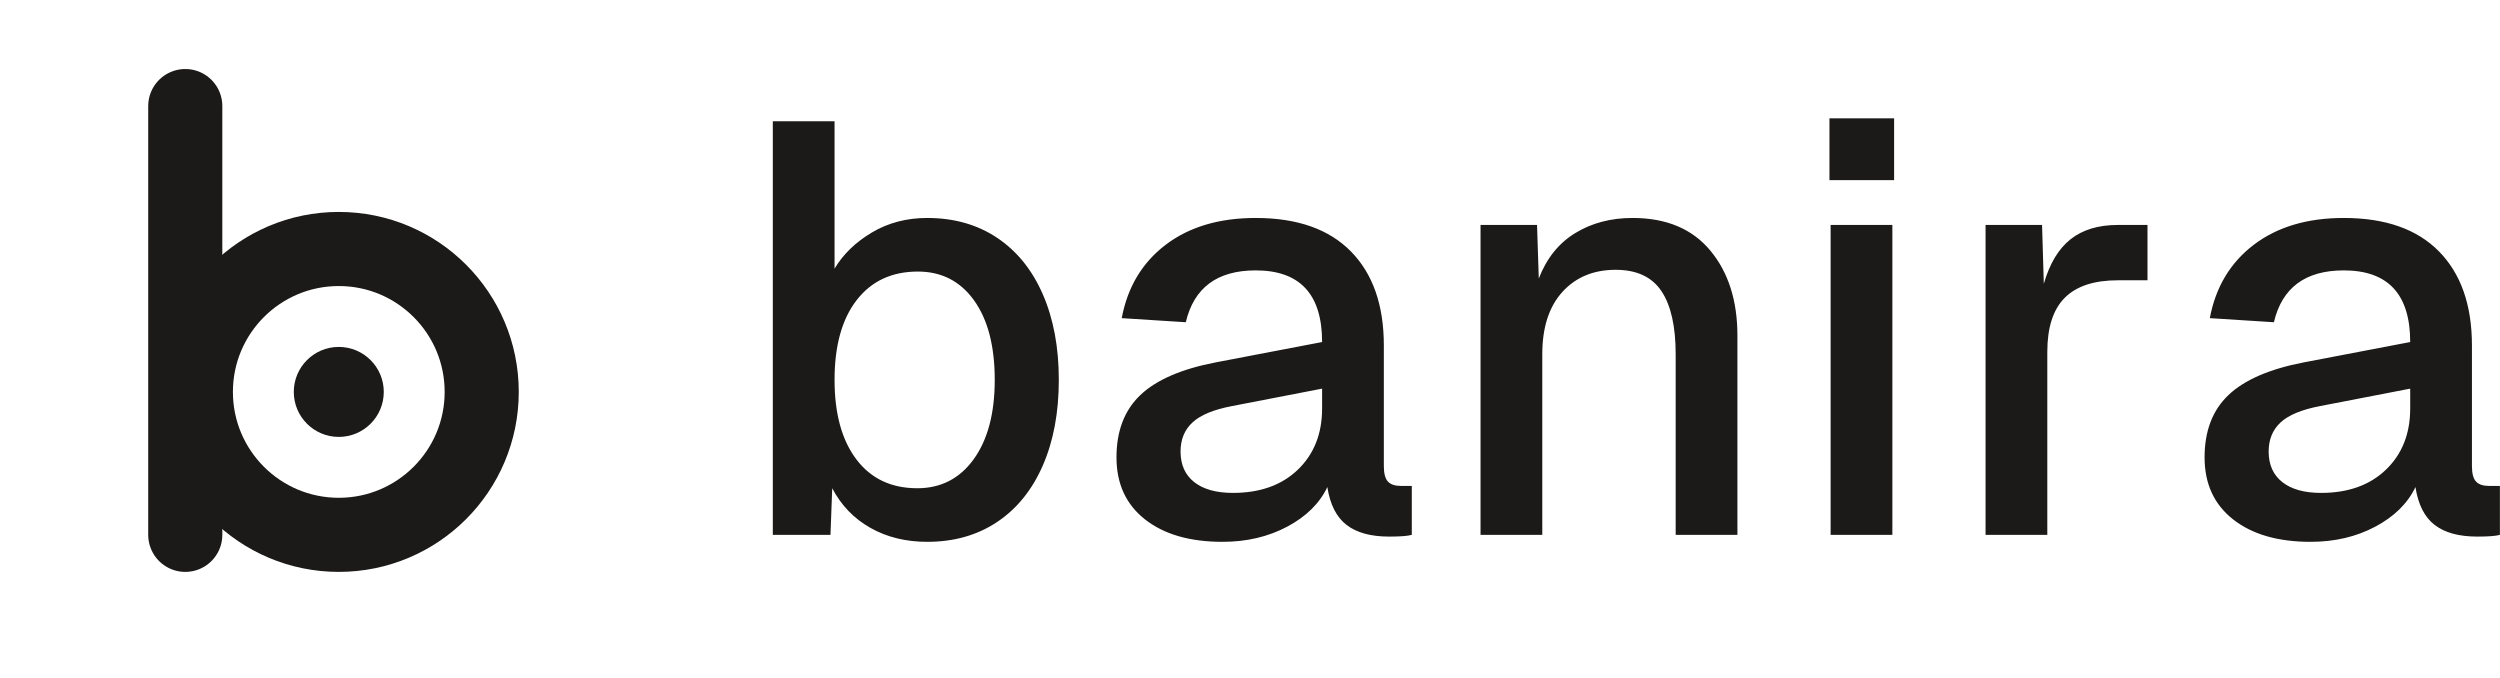
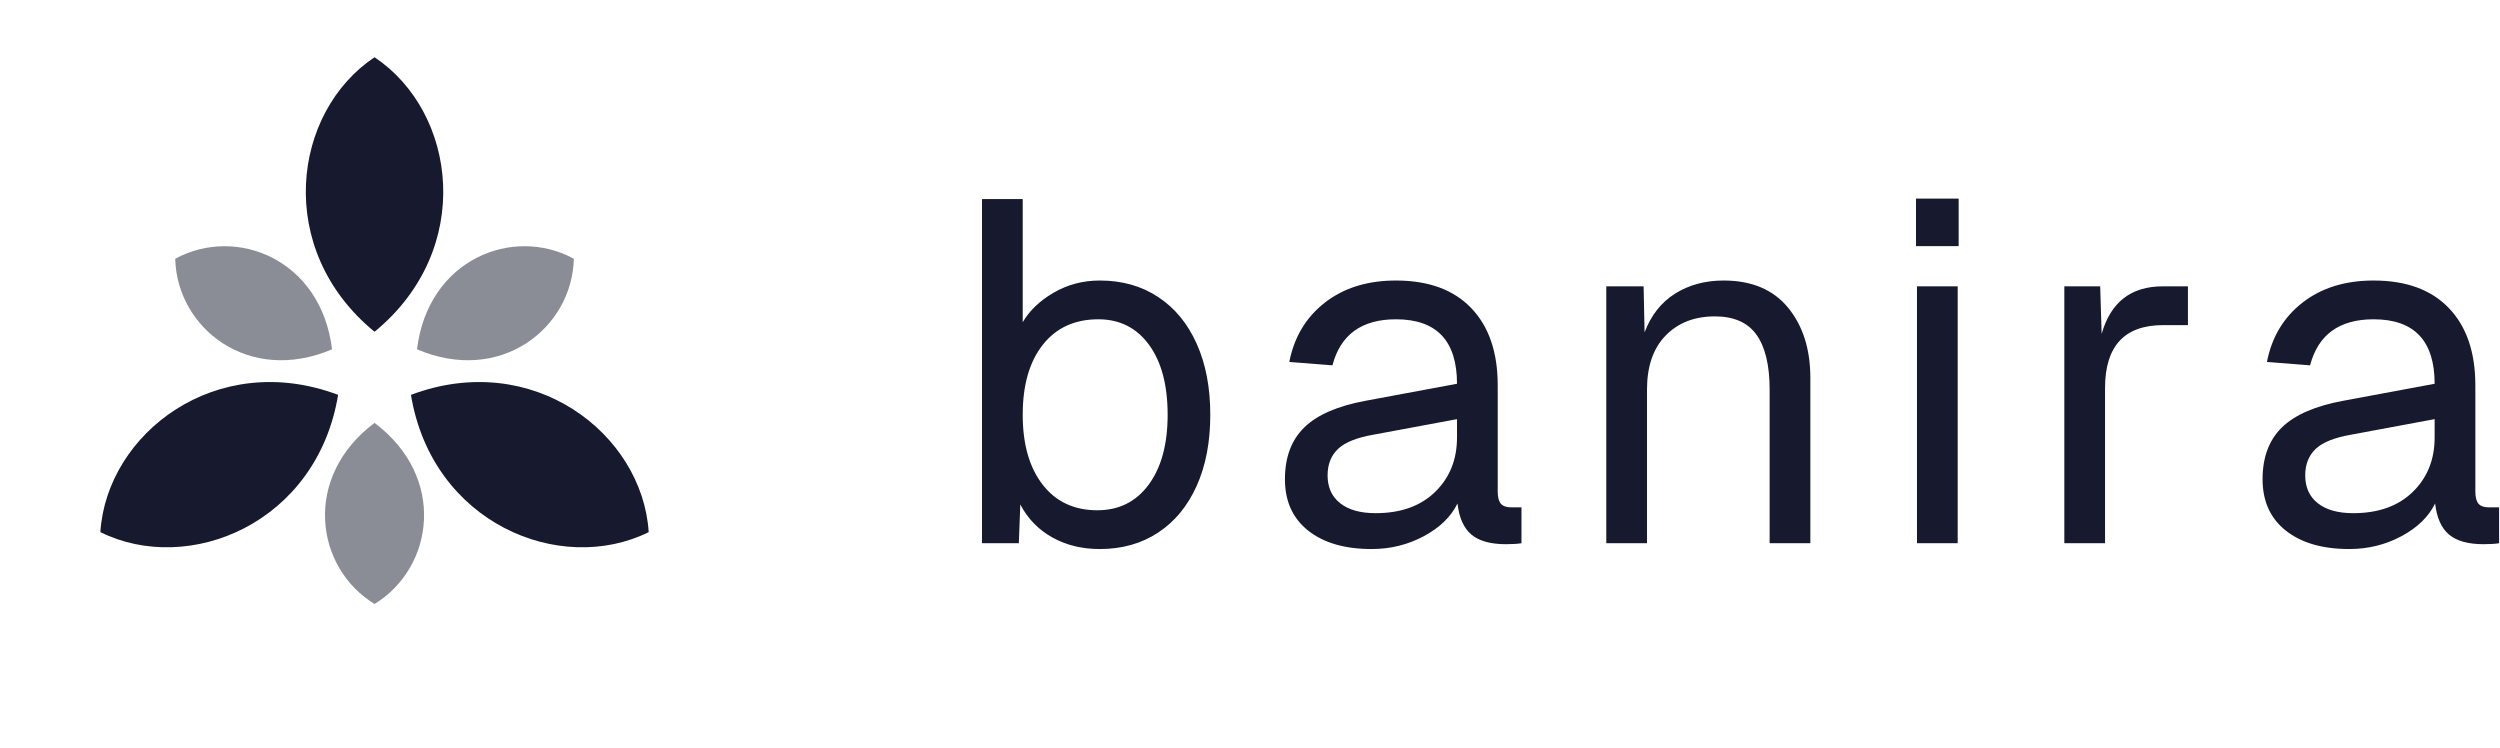
- <svg xmlns="http://www.w3.org/2000/svg" viewBox="0 0 236.14 64.00" width="236" height="64" role="img" aria-label="Banira">
+ <svg xmlns="http://www.w3.org/2000/svg" viewBox="0 0 213.88 64.00" width="214" height="64" role="img" aria-label="Banira">
  <g transform="translate(0 0) scale(1.0)">
-     <line x1="17.5" y1="10" x2="17.5" y2="50.5" stroke="#1B1A18" stroke-width="7" stroke-linecap="round" />
-     <circle cx="32" cy="37" r="13.5" fill="none" stroke="#1B1A18" stroke-width="7" />
-     <circle cx="32" cy="37" r="4.25" fill="#1B1A18" />
+     <g fill="#171A2E80">
+       <g transform="translate(32 32) rotate(60)">
+         <path d="M0 -4.20 C6.20 -8.85 5.08 -16.60 0 -19.70 C-5.08 -16.60 -6.20 -8.85 0 -4.20Z" />
+       </g>
+       <g transform="translate(32 32) rotate(180)">
+         <path d="M0 -4.20 C6.20 -8.85 5.08 -16.60 0 -19.70 C-5.08 -16.60 -6.20 -8.85 0 -4.20Z" />
+       </g>
+       <g transform="translate(32 32) rotate(300)">
+         <path d="M0 -4.20 C6.20 -8.85 5.08 -16.60 0 -19.70 C-5.08 -16.60 -6.20 -8.85 0 -4.20Z" />
+       </g>
+     </g>
+     <g fill="#171A2E">
+       <g transform="translate(32 32) rotate(0)">
+         <path d="M0 -3.60 C8.60 -10.65 7.05 -22.40 0 -27.10 C-7.05 -22.40 -8.60 -10.65 0 -3.60Z" />
+       </g>
+       <g transform="translate(32 32) rotate(120)">
+         <path d="M0 -3.60 C8.60 -10.65 7.05 -22.40 0 -27.10 C-7.05 -22.40 -8.60 -10.65 0 -3.60Z" />
+       </g>
+       <g transform="translate(32 32) rotate(240)">
+         <path d="M0 -3.60 C8.60 -10.65 7.05 -22.40 0 -27.10 C-7.05 -22.40 -8.60 -10.65 0 -3.60Z" />
+       </g>
+     </g>
  </g>
-   <path transform="translate(68.87 50.50) scale(0.05502)" d="M177 -80 174 0H75V-710H181V-457Q203 -494 245.0 -519.0Q287 -544 340 -544Q409 -544 460.0 -510.0Q511 -476 538.5 -413.0Q566 -350 566 -266Q566 -182 538.5 -119.0Q511 -56 460.0 -22.0Q409 12 340 12Q285 12 242.5 -12.0Q200 -36 177 -80ZM456 -266Q456 -353 420.5 -402.5Q385 -452 324 -452Q257 -452 219.0 -403.0Q181 -354 181 -266Q181 -179 218.5 -129.5Q256 -80 323 -80Q384 -80 420.0 -130.0Q456 -180 456 -266ZM665.0 -133Q665.0 -201 706.0 -240.0Q747.0 -279 835.0 -296L1018.0 -331Q1018.0 -454 904.0 -454Q805.0 -454 784.0 -365L674.0 -372Q689.0 -452 749.5 -498.0Q810.0 -544 904.0 -544Q1011.0 -544 1067.5 -486.5Q1124.0 -429 1124.0 -325V-118Q1124.0 -99 1131.0 -91.5Q1138.0 -84 1153.0 -84H1172.0V0Q1162.0 3 1133.0 3Q1086.0 3 1060.0 -17.0Q1034.0 -37 1027.0 -82Q1007.0 -40 958.0 -14.0Q909.0 12 847.0 12Q763.0 12 714.0 -26.5Q665.0 -65 665.0 -133ZM1018.0 -217V-251L863.0 -221Q816.0 -212 795.5 -193.0Q775.0 -174 775.0 -143Q775.0 -109 798.5 -90.5Q822.0 -72 865.0 -72Q935.0 -72 976.5 -112.0Q1018.0 -152 1018.0 -217ZM1290.0 -532H1387.0L1390.0 -440Q1410.0 -492 1452.5 -518.0Q1495.0 -544 1551.0 -544Q1638.0 -544 1684.5 -488.0Q1731.0 -432 1731.0 -342V0H1625.0V-310Q1625.0 -382 1600.5 -418.5Q1576.0 -455 1522.0 -455Q1465.0 -455 1430.5 -417.0Q1396.0 -379 1396.0 -310V0H1290.0ZM1891.0 -532H1997.0V0H1891.0ZM1889.0 -715H2000.0V-609H1889.0ZM2157.0 -532H2254.0L2257.0 -431Q2272.0 -483 2303.0 -507.5Q2334.0 -532 2384.0 -532H2435.0V-437H2384.0Q2323.0 -437 2293.0 -407.0Q2263.0 -377 2263.0 -314V0H2157.0ZM2533.0 -133Q2533.0 -201 2574.0 -240.0Q2615.0 -279 2703.0 -296L2886.0 -331Q2886.0 -454 2772.0 -454Q2673.0 -454 2652.0 -365L2542.0 -372Q2557.0 -452 2617.5 -498.0Q2678.0 -544 2772.0 -544Q2879.0 -544 2935.5 -486.5Q2992.0 -429 2992.0 -325V-118Q2992.0 -99 2999.0 -91.5Q3006.0 -84 3021.0 -84H3040.0V0Q3030.0 3 3001.0 3Q2954.0 3 2928.0 -17.0Q2902.0 -37 2895.0 -82Q2875.0 -40 2826.0 -14.0Q2777.0 12 2715.0 12Q2631.0 12 2582.0 -26.5Q2533.0 -65 2533.0 -133ZM2886.0 -217V-251L2731.0 -221Q2684.0 -212 2663.5 -193.0Q2643.0 -174 2643.0 -143Q2643.0 -109 2666.5 -90.5Q2690.0 -72 2733.0 -72Q2803.0 -72 2844.5 -112.0Q2886.0 -152 2886.0 -217Z" fill="#1B1A18" />
+   <path transform="translate(80.68 46.50) scale(0.04149)" d="M159 -80 156 0H80V-710H164V-456Q185 -492 228.0 -517.0Q271 -542 323 -542Q392 -542 443.5 -508.0Q495 -474 523.0 -411.5Q551 -349 551 -265Q551 -181 523.0 -118.5Q495 -56 443.5 -22.0Q392 12 323 12Q268 12 225.0 -12.0Q182 -36 159 -80ZM463 -265Q463 -357 424.5 -409.5Q386 -462 320 -462Q247 -462 205.5 -409.5Q164 -357 164 -265Q164 -174 205.0 -121.0Q246 -68 318 -68Q385 -68 424.0 -121.0Q463 -174 463 -265ZM705.0 -132Q705.0 -200 745.0 -239.0Q785.0 -278 872.0 -294L1060.0 -329Q1060.0 -462 934.0 -462Q828.0 -462 803.0 -367L714.0 -374Q729.0 -451 787.5 -496.5Q846.0 -542 934.0 -542Q1035.0 -542 1089.5 -485.0Q1144.0 -428 1144.0 -326V-107Q1144.0 -89 1150.5 -81.5Q1157.0 -74 1172.0 -74H1193.0V0Q1181.0 2 1161.0 2Q1113.0 2 1089.5 -18.0Q1066.0 -38 1061.0 -82Q1041.0 -41 991.5 -14.5Q942.0 12 884.0 12Q801.0 12 753.0 -26.0Q705.0 -64 705.0 -132ZM1060.0 -218V-256L888.0 -224Q836.0 -215 814.5 -194.5Q793.0 -174 793.0 -140Q793.0 -103 819.0 -82.5Q845.0 -62 892.0 -62Q970.0 -62 1015.0 -106.0Q1060.0 -150 1060.0 -218ZM1368.0 -530H1445.0L1447.0 -435Q1467.0 -488 1510.0 -515.0Q1553.0 -542 1610.0 -542Q1697.0 -542 1743.0 -486.0Q1789.0 -430 1789.0 -341V0H1705.0V-317Q1705.0 -392 1678.0 -430.0Q1651.0 -468 1592.0 -468Q1529.0 -468 1490.5 -428.5Q1452.0 -389 1452.0 -317V0H1368.0ZM2009.0 -530H2093.0V0H2009.0ZM2007.0 -711H2095.0V-613H2007.0ZM2313.0 -530H2387.0L2390.0 -432Q2418.0 -530 2516.0 -530H2568.0V-450H2517.0Q2397.0 -450 2397.0 -320V0H2313.0ZM2722.0 -132Q2722.0 -200 2762.0 -239.0Q2802.0 -278 2889.0 -294L3077.0 -329Q3077.0 -462 2951.0 -462Q2845.0 -462 2820.0 -367L2731.0 -374Q2746.0 -451 2804.5 -496.5Q2863.0 -542 2951.0 -542Q3052.0 -542 3106.5 -485.0Q3161.0 -428 3161.0 -326V-107Q3161.0 -89 3167.5 -81.5Q3174.0 -74 3189.0 -74H3210.0V0Q3198.0 2 3178.0 2Q3130.0 2 3106.5 -18.0Q3083.0 -38 3078.0 -82Q3058.0 -41 3008.5 -14.5Q2959.0 12 2901.0 12Q2818.0 12 2770.0 -26.0Q2722.0 -64 2722.0 -132ZM3077.0 -218V-256L2905.0 -224Q2853.0 -215 2831.5 -194.5Q2810.0 -174 2810.0 -140Q2810.0 -103 2836.0 -82.5Q2862.0 -62 2909.0 -62Q2987.0 -62 3032.0 -106.0Q3077.0 -150 3077.0 -218Z" fill="#171A2E" />
</svg>
